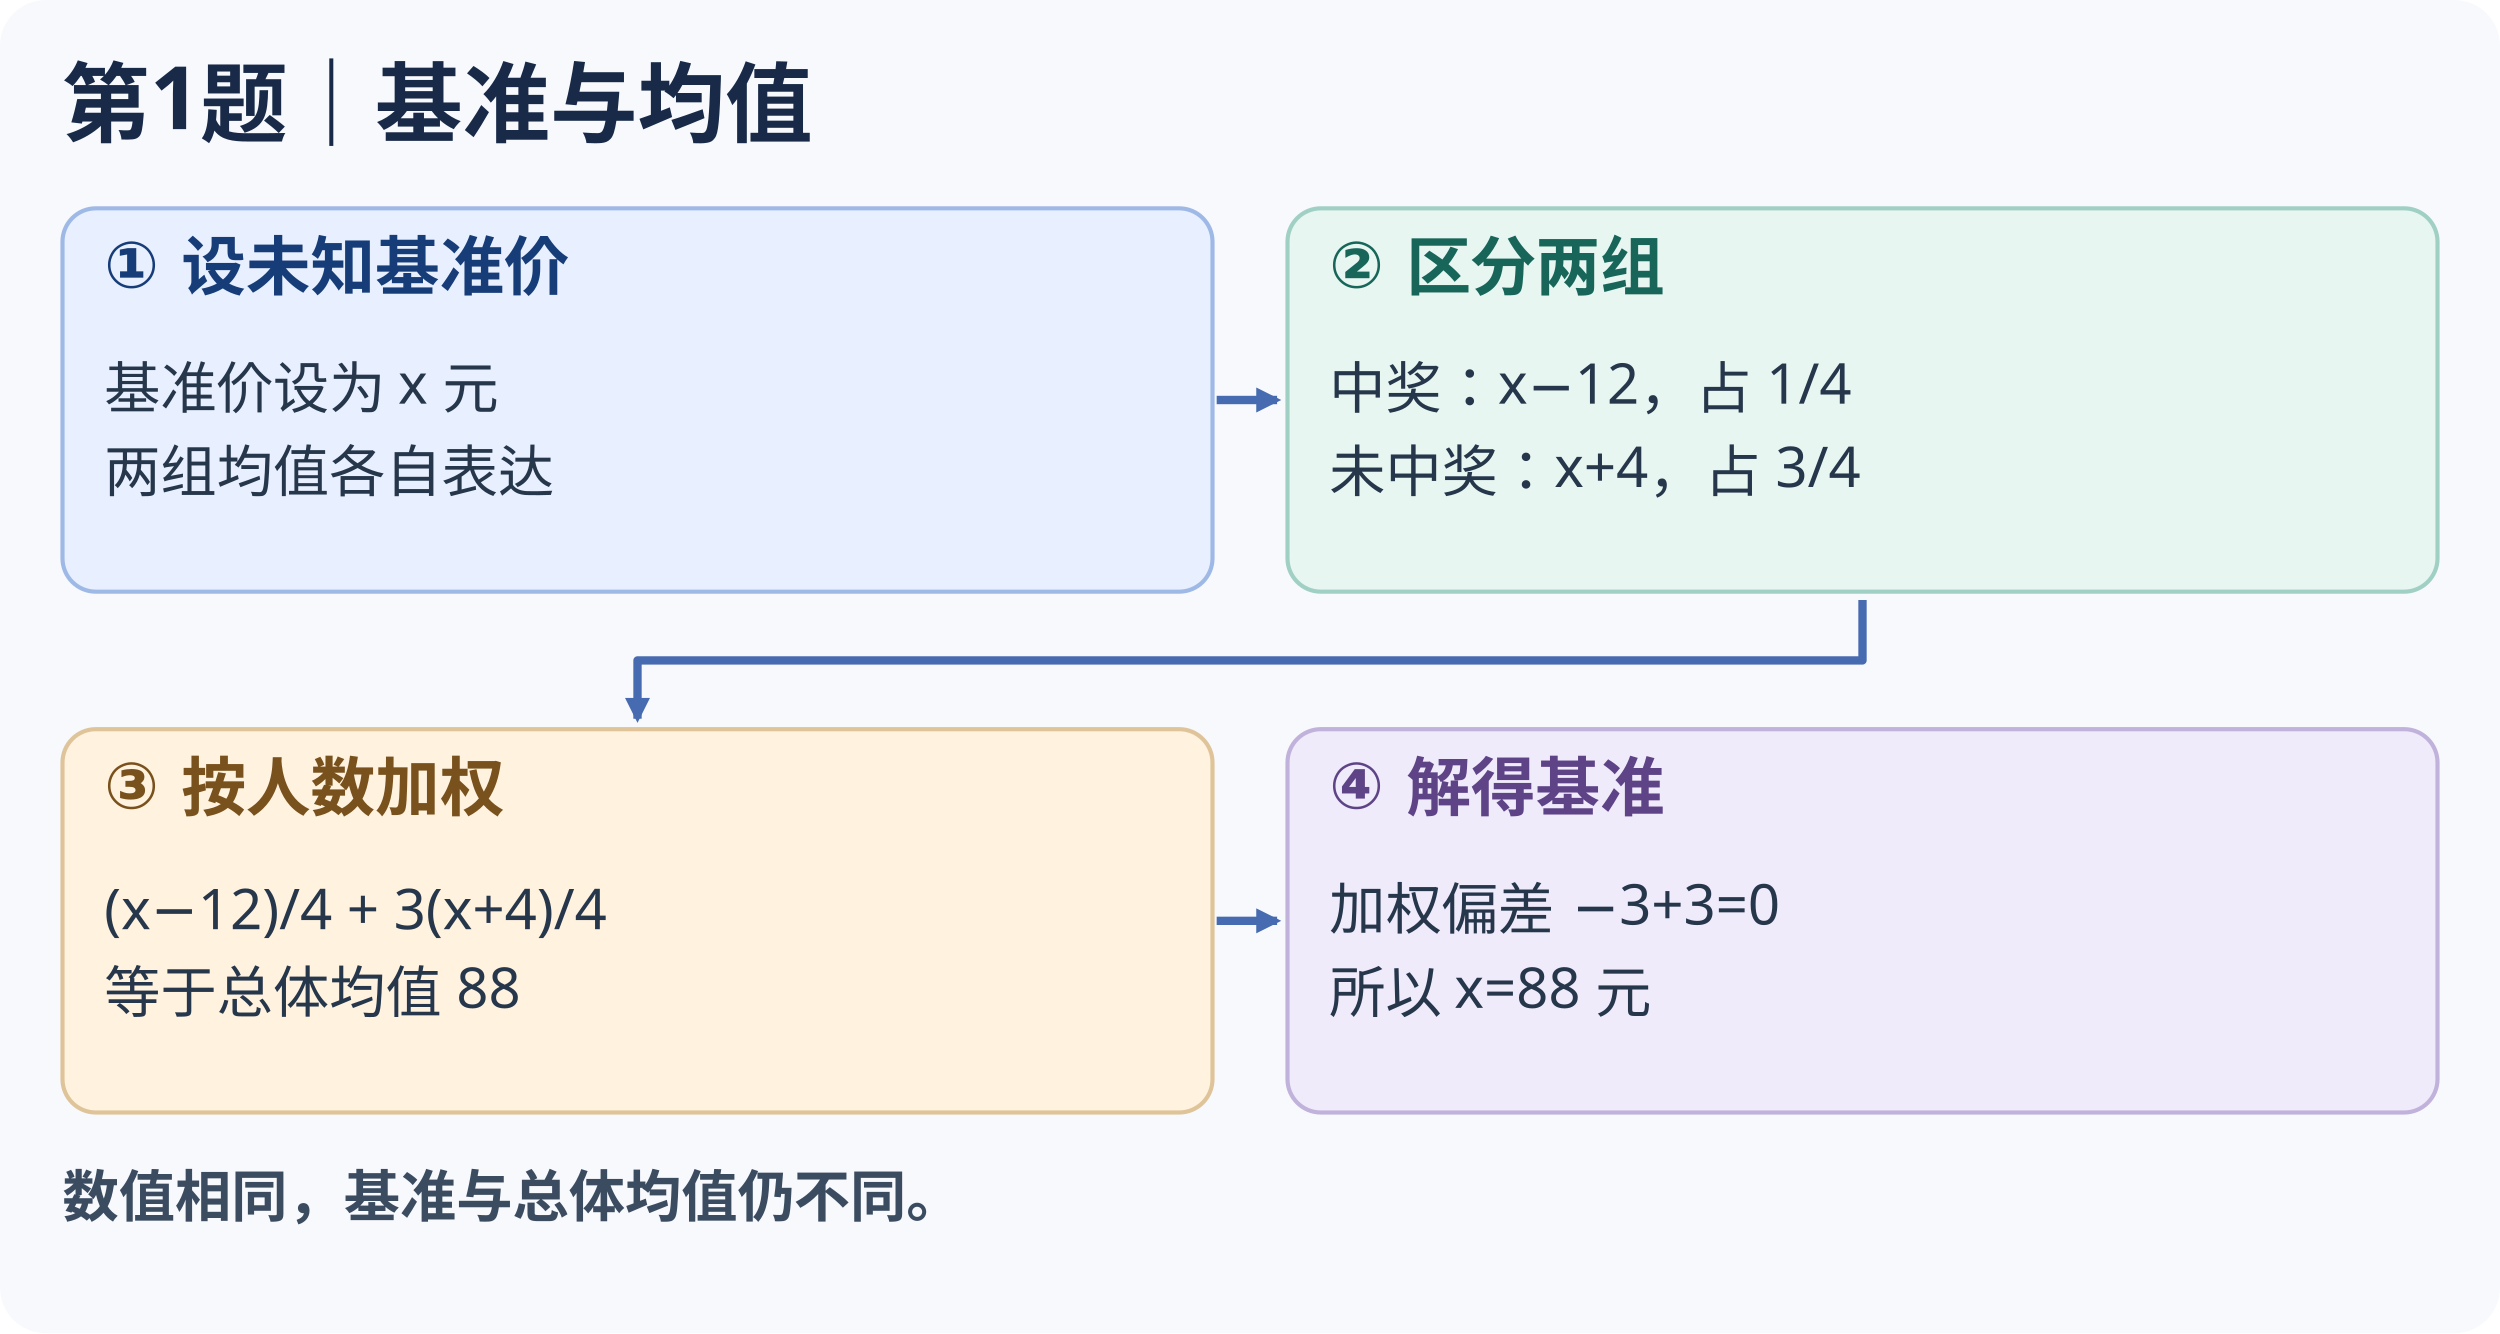
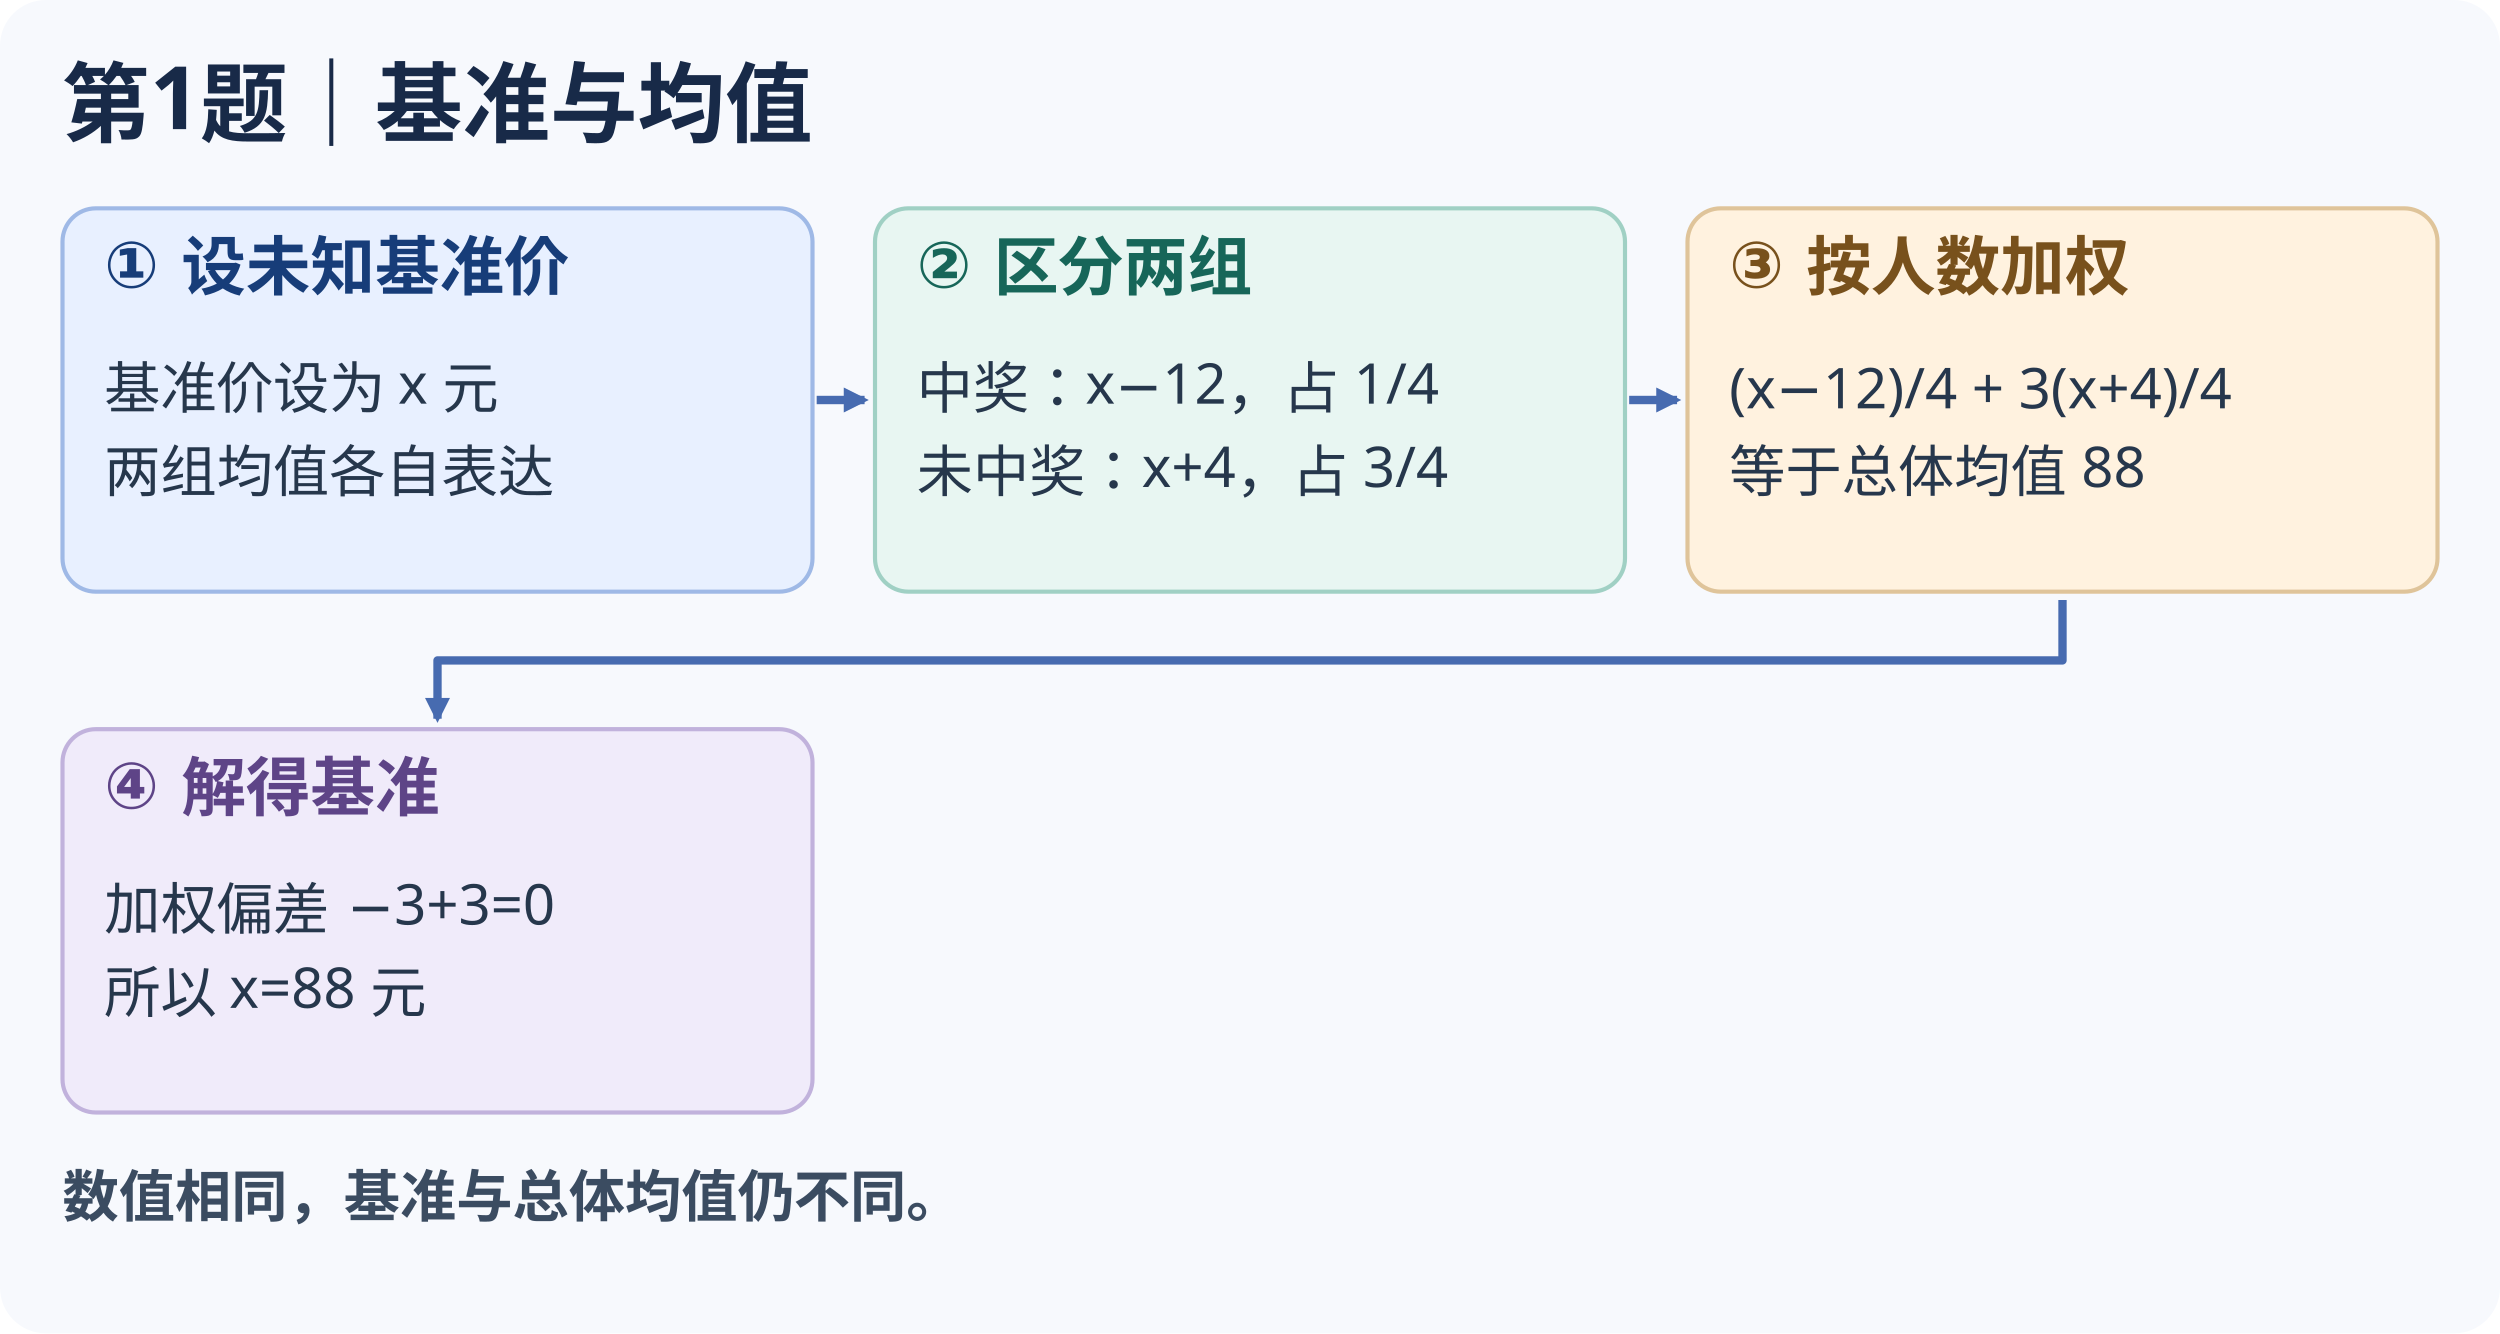
<svg xmlns="http://www.w3.org/2000/svg" viewBox="0 0 1200 640" role="img" aria-label="第1题｜基准与均值">
  <defs>
    <marker id="a" markerWidth="12" markerHeight="12" refX="10" refY="6" orient="auto" markerUnits="userSpaceOnUse">
      <path d="M0 0 L12 6 L0 12 Z" fill="#476bb0" />
    </marker>
  </defs>
  <rect width="1200" height="640" rx="22" fill="#f7f9fd" />
  <g font-family="Microsoft YaHei,PingFang SC,sans-serif">
    <text x="30" y="65" font-size="42" font-weight="700" fill="#182a48">第1题｜基准与均值</text>
-     <rect x="30" y="100" width="552" height="184" rx="16" fill="#e8f0ff" stroke="#9fb9e6" stroke-width="2" />
+     <rect x="30" y="100" width="360" height="184" rx="16" fill="#e8f0ff" stroke="#9fb9e6" stroke-width="2" />
    <text x="50" y="138" font-size="31" font-weight="700" fill="#173d79">① 设未知基准价</text>
    <text x="50" y="196" font-size="27" font-weight="500" fill="#26374c">基准价设为 x 元</text>
    <text x="50" y="236" font-size="27" font-weight="500" fill="#26374c">两组均值各自表达</text>
-     <rect x="618" y="100" width="552" height="184" rx="16" fill="#e8f6f2" stroke="#a0d0c4" stroke-width="2" />
-     <text x="638" y="138" font-size="31" font-weight="700" fill="#176659">② 区分两组</text>
-     <text x="638" y="196" font-size="27" font-weight="500" fill="#26374c">中奖：x−12，占 1/4</text>
-     <text x="638" y="236" font-size="27" font-weight="500" fill="#26374c">未中奖：x+4，占 3/4</text>
-     <rect x="30" y="350" width="552" height="184" rx="16" fill="#fff2df" stroke="#dfc49a" stroke-width="2" />
-     <text x="50" y="388" font-size="31" font-weight="700" fill="#78511c">③ 按人数加权</text>
-     <text x="50" y="446" font-size="27" font-weight="500" fill="#26374c">(x−12)/4 + 3(x+4)/4</text>
-     <text x="50" y="486" font-size="27" font-weight="500" fill="#26374c">等于总体均值 88</text>
-     <rect x="618" y="350" width="552" height="184" rx="16" fill="#f0ebfa" stroke="#c1b2dc" stroke-width="2" />
-     <text x="638" y="388" font-size="31" font-weight="700" fill="#5e4487">④ 解得基准</text>
-     <text x="638" y="446" font-size="27" font-weight="500" fill="#26374c">加权偏差 −3+3=0</text>
-     <text x="638" y="486" font-size="27" font-weight="500" fill="#26374c">所以 x=88 元</text>
+     <rect x="420" y="100" width="360" height="184" rx="16" fill="#e8f6f2" stroke="#a0d0c4" stroke-width="2" />
+     <text x="440" y="138" font-size="31" font-weight="700" fill="#176659">② 区分两组</text>
+     <text x="440" y="196" font-size="27" font-weight="500" fill="#26374c">中奖：x−12，占 1/4</text>
+     <text x="440" y="236" font-size="27" font-weight="500" fill="#26374c">未中奖：x+4，占 3/4</text>
+     <rect x="810" y="100" width="360" height="184" rx="16" fill="#fff2df" stroke="#dfc49a" stroke-width="2" />
+     <text x="830" y="138" font-size="31" font-weight="700" fill="#78511c">③ 按人数加权</text>
+     <text x="830" y="196" font-size="27" font-weight="500" fill="#26374c">(x−12)/4 + 3(x+4)/4</text>
+     <text x="830" y="236" font-size="27" font-weight="500" fill="#26374c">等于总体均值 88</text>
+     <rect x="30" y="350" width="360" height="184" rx="16" fill="#f0ebfa" stroke="#c1b2dc" stroke-width="2" />
+     <text x="50" y="388" font-size="31" font-weight="700" fill="#5e4487">④ 解得基准</text>
+     <text x="50" y="446" font-size="27" font-weight="500" fill="#26374c">加权偏差 −3+3=0</text>
+     <text x="50" y="486" font-size="27" font-weight="500" fill="#26374c">所以 x=88 元</text>
    <g fill="none" stroke="#476bb0" stroke-width="4" stroke-linejoin="round" marker-end="url(#a)">
-       <path d="M584 192 H613" />
-       <path d="M894 288 V317 H306 V345" />
-       <path d="M584 442 H613" />
+       <path d="M392 192 H415" />
+       <path d="M782 192 H805" />
+       <path d="M990 288 V317 H210 V345" />
    </g>
    <text x="30" y="584" font-size="27" font-weight="600" fill="#3b4c61">数值相同，基准与总体均值仍不同。</text>
  </g>
</svg>
